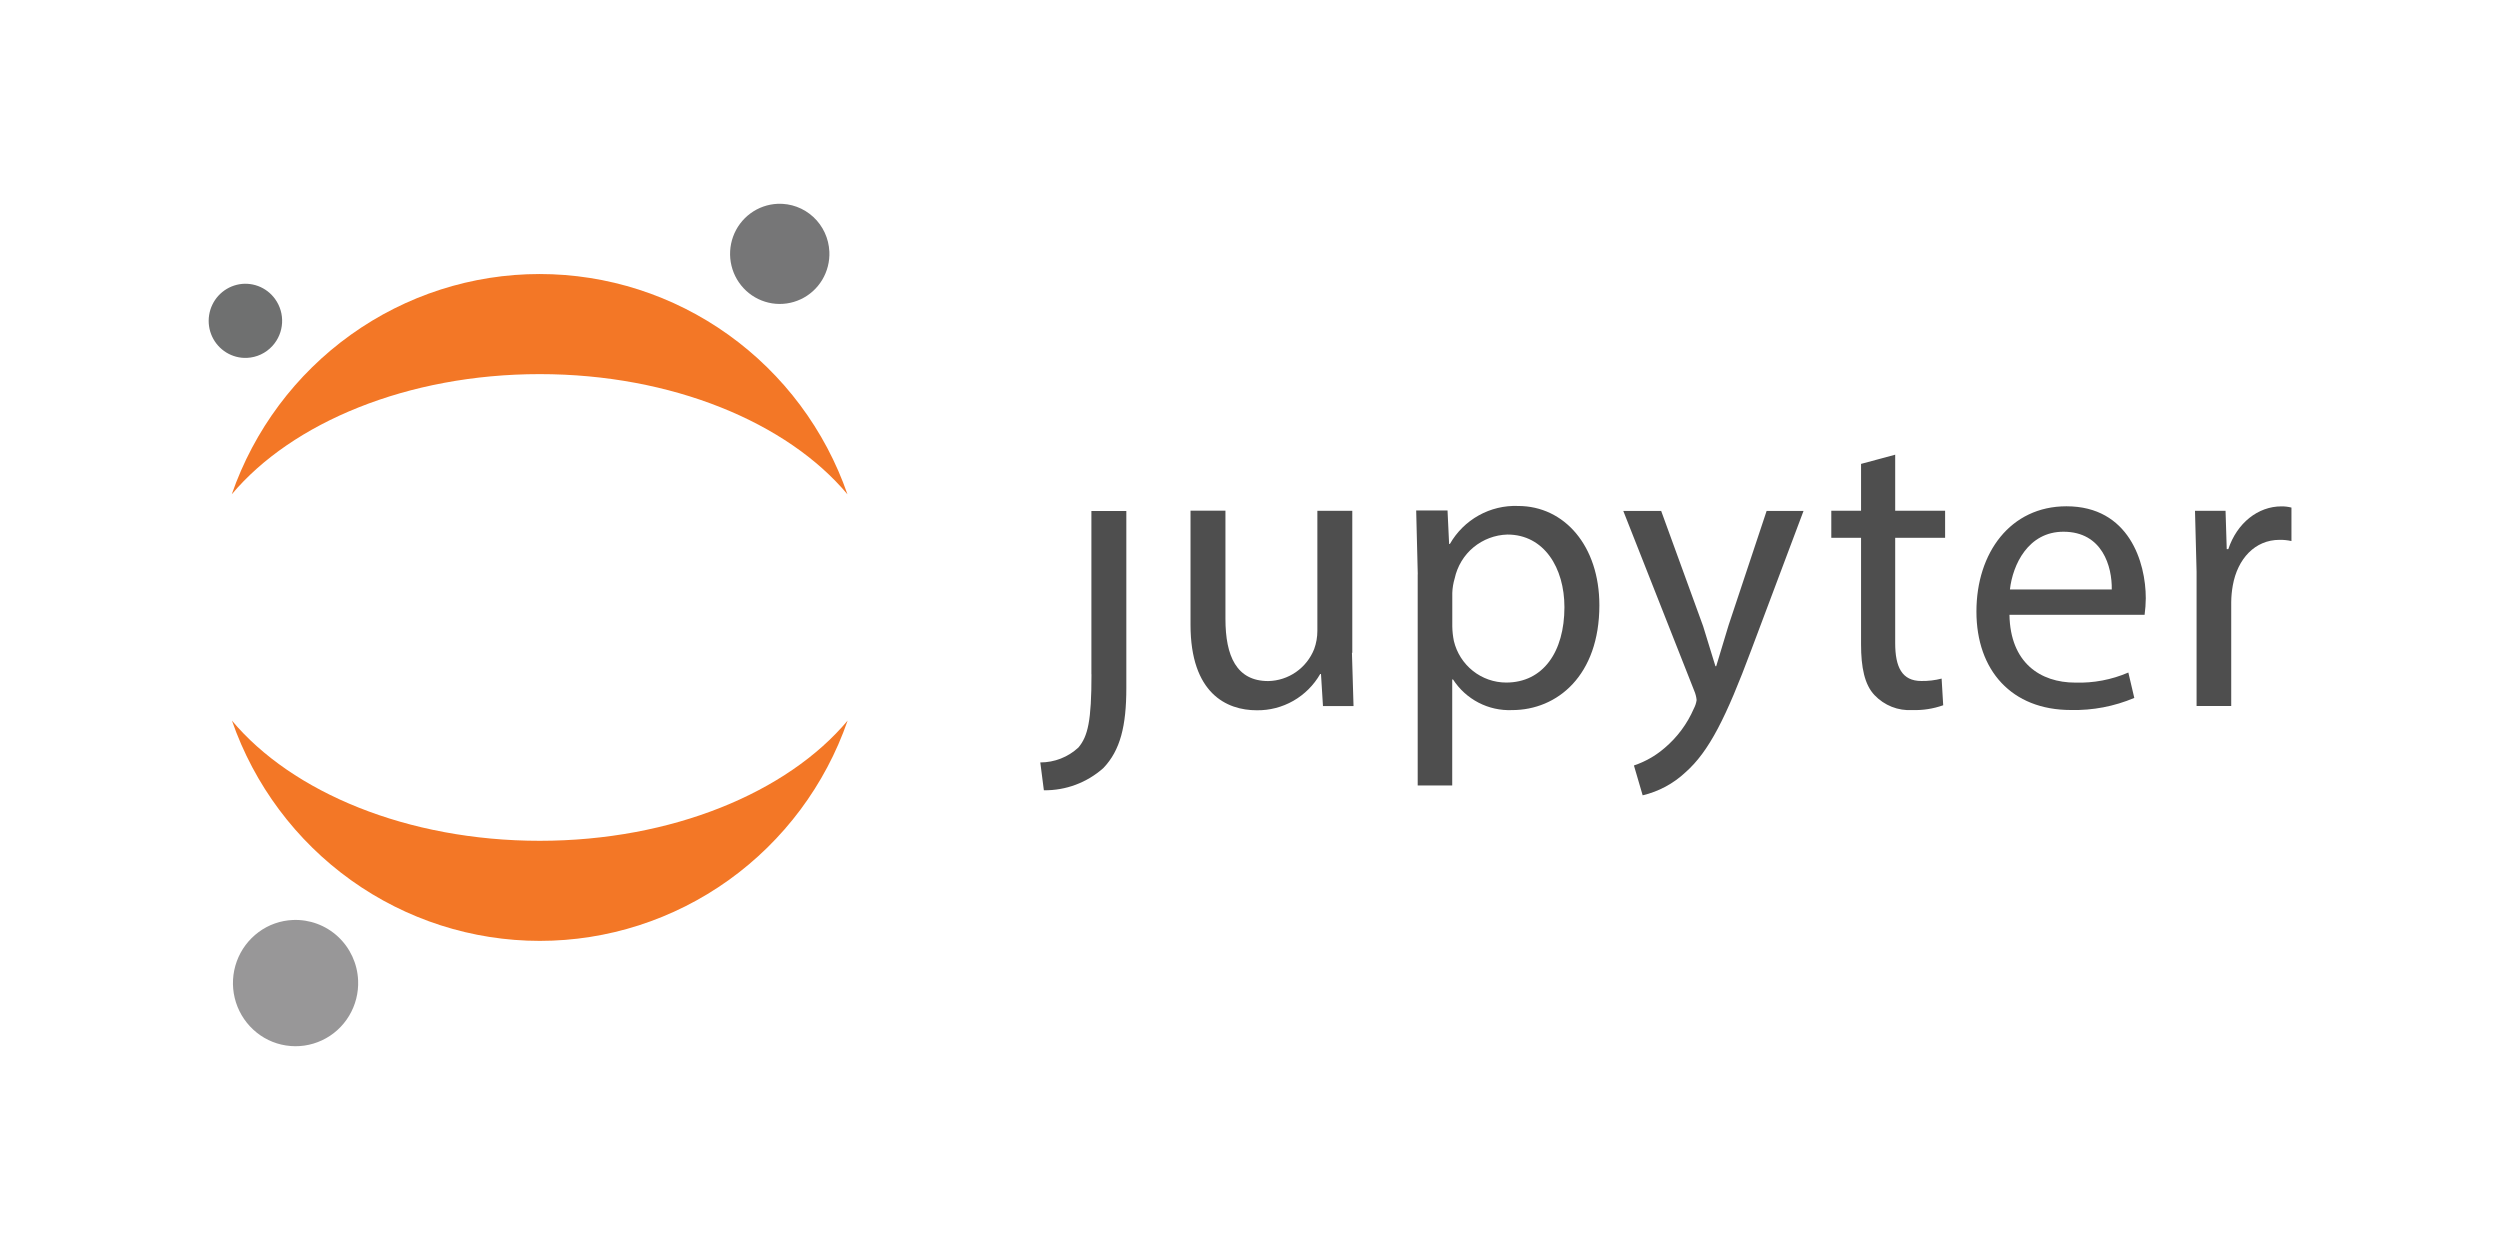
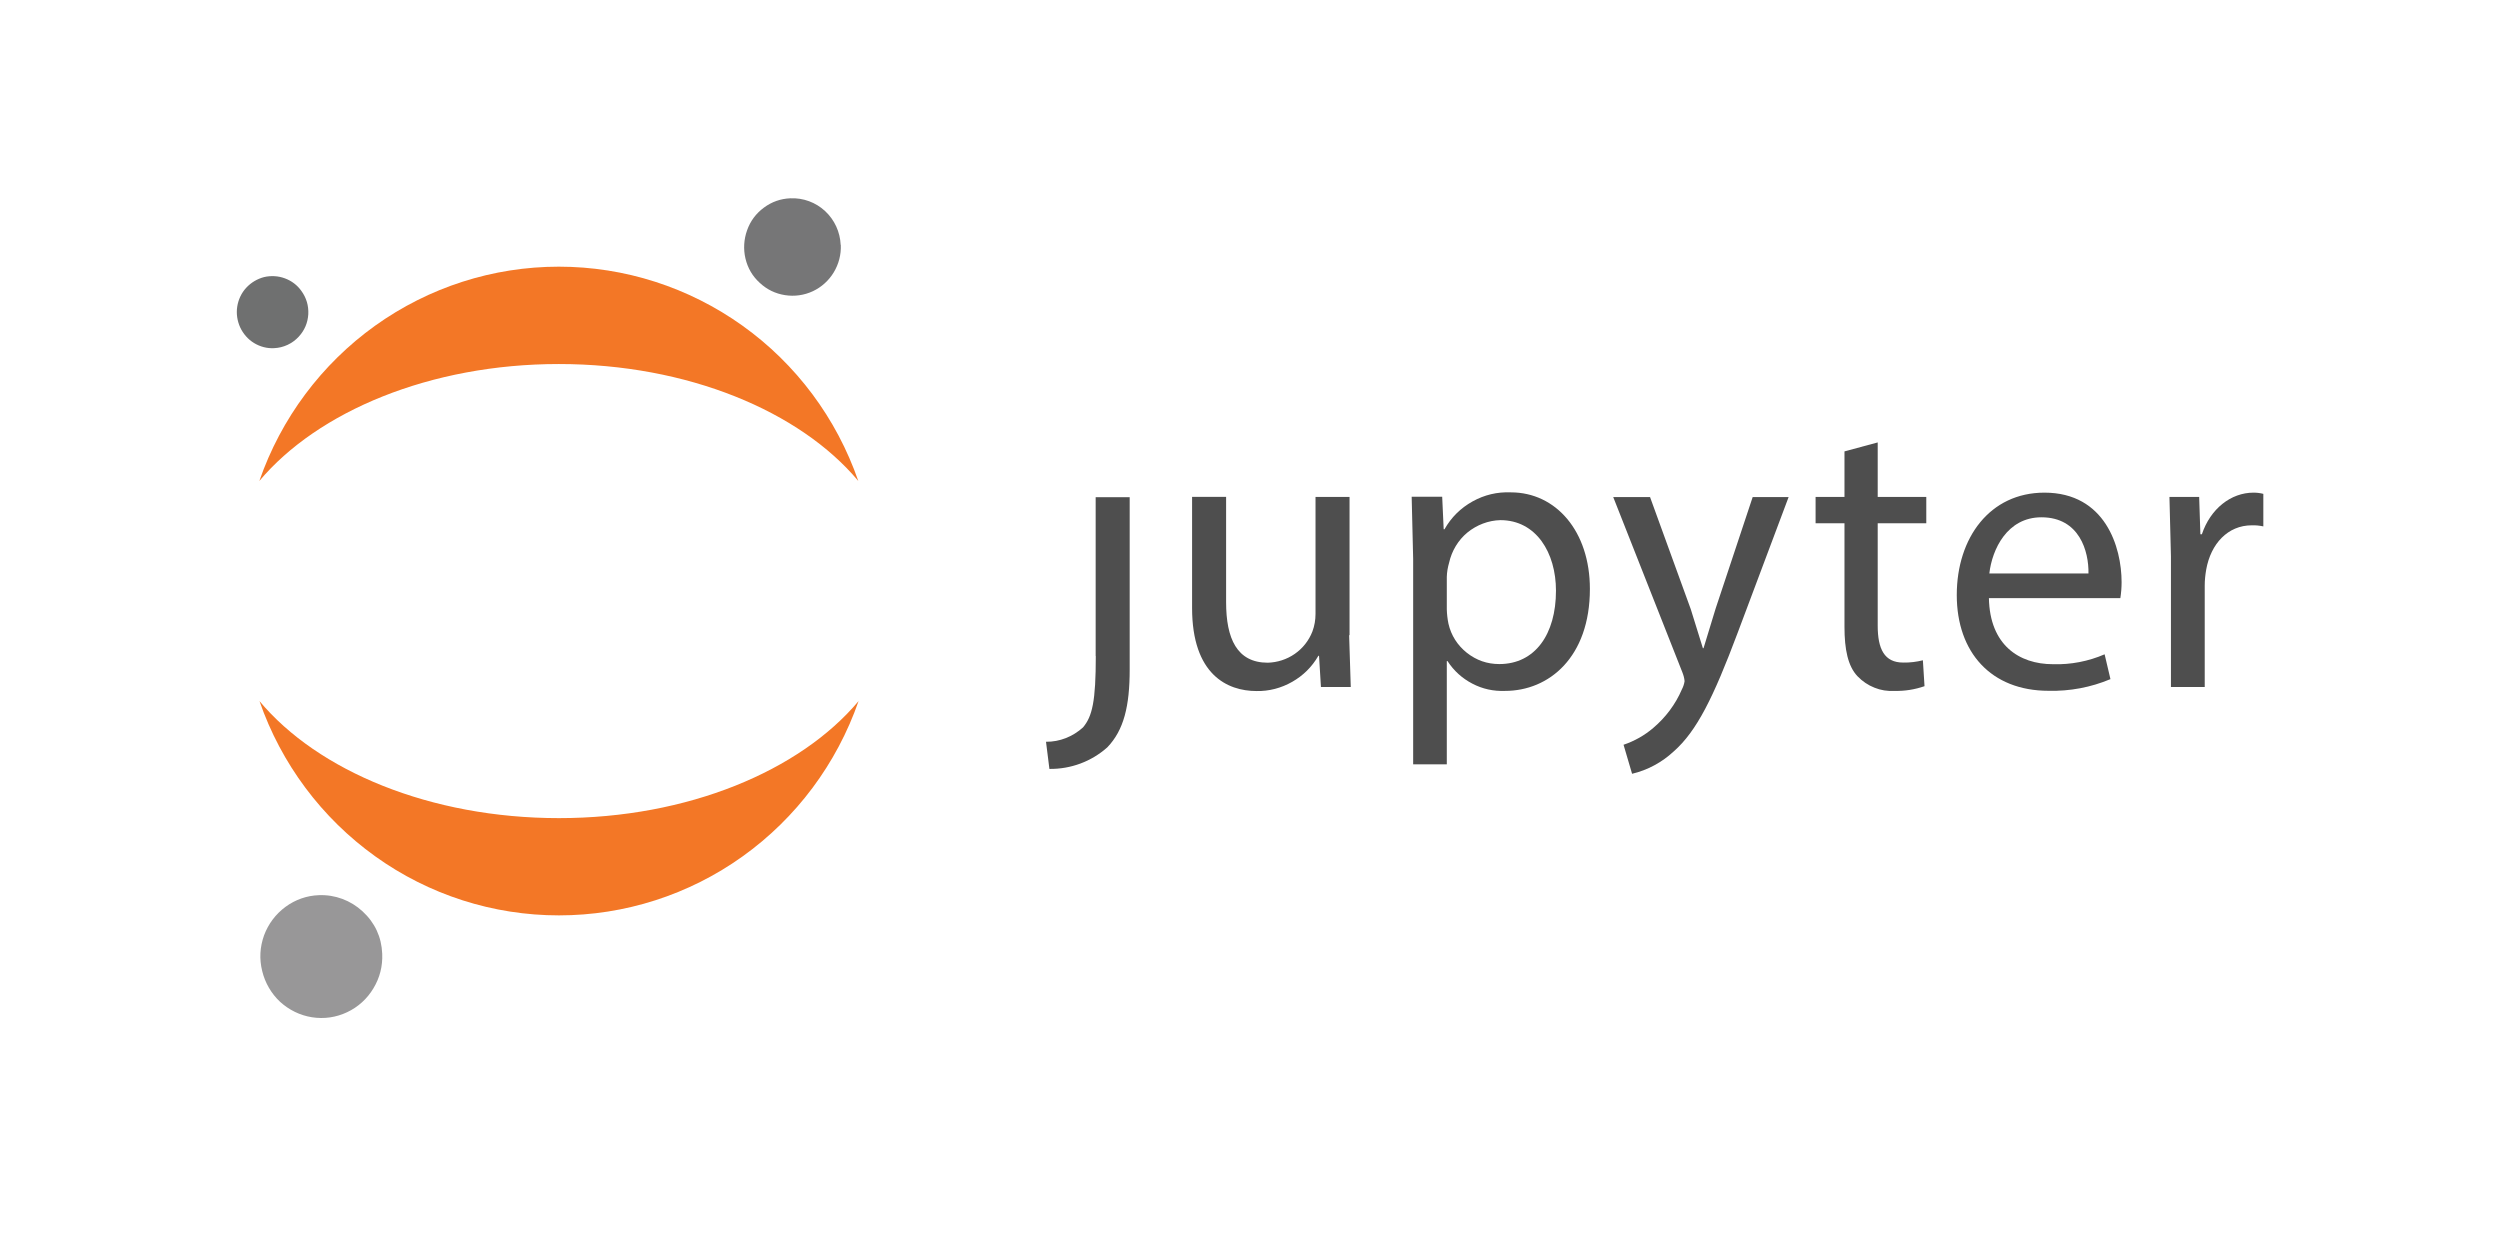
- <svg xmlns="http://www.w3.org/2000/svg" xmlns:xlink="http://www.w3.org/1999/xlink" width="120" height="60">
-   <g transform="translate(-.936)">
-     <g transform="matrix(.436768 0 0 .436768 -686.7744 -895.4051)" fill="#4e4e4e">
-       <use xlink:href="#A" x="1688.87" y="2106.23" />
-       <use xlink:href="#B" x="1705.38" y="2106.19" />
-       <use xlink:href="#C" x="1730.18" y="2105.67" />
-       <use xlink:href="#D" x="1752.94" y="2106.21" />
-       <use xlink:href="#E" x="1775.8" y="2100.04" />
-       <use xlink:href="#F" x="1791.75" y="2105.71" />
-       <use xlink:href="#G" x="1815.77" y="2105.72" />
-     </g>
-     <g transform="matrix(.808856 0 0 .808856 -1314.245 -1683.406)">
-       <use xlink:href="#H" fill="#767677" x="1669.3" y="2093.31" />
-       <g fill="#f37726">
-         <use xlink:href="#I" x="1639.74" y="2123.98" />
-         <use xlink:href="#J" x="1639.73" y="2097.48" />
-       </g>
-       <use xlink:href="#K" fill="#989798" x="1639.8" y="2135.81" />
-       <use xlink:href="#L" fill="#6f7070" x="1638.36" y="2098.06" />
-     </g>
-   </g>
-   <defs>
-     <path id="A" d="M5.626 17.928c0 5.146-.393 6.826-1.44 8.067C3.044 27.05 1.55 27.634 0 27.63l.393 3.06c2.402.033 4.73-.835 6.533-2.437 1.875-1.953 2.53-4.653 2.53-8.797V0H5.617v17.954z" />
-     <path id="B" d="M17.74 15.623l.174 5.85h-3.358l-.218-3.52h-.087a7.96 7.96 0 0 1-2.953 2.948c-1.226.7-2.616 1.058-4.025 1.037C3.96 21.94 0 20.074 0 12.544V0h3.838v11.902c0 4.082 1.22 6.826 4.7 6.826 1.092-.02 2.153-.365 3.052-.99s1.594-1.505 2-2.528c.233-.64.35-1.316.35-1.997V.018h3.838v15.605z" />
-     <path id="C" d="M.174 7.536L0 .5h3.445l.174 3.677h.087a8.31 8.31 0 0 1 3.171-3.137A8.22 8.22 0 0 1 11.2.006c5.094 0 8.932 4.398 8.932 10.908 0 7.715-4.614 11.524-9.595 11.524a7.33 7.33 0 0 1-3.687-.819 7.4 7.4 0 0 1-2.803-2.55H3.96v11.656H.166V7.5zm3.794 5.718a8.87 8.87 0 0 0 .174 1.592 5.98 5.98 0 0 0 2.091 3.285 5.89 5.89 0 0 0 3.657 1.281c4.056 0 6.402-3.37 6.402-8.286 0-4.302-2.224-7.98-6.27-7.98-1.36.038-2.67.535-3.72 1.4s-1.78 2.08-2.072 3.42c-.154.517-.242 1.052-.262 1.592v3.677z" />
-     <path id="D" d="M4.16 0l4.614 12.676 1.352 4.398h.087l1.352-4.478L15.753.01h4.056L14.06 15.306C11.313 22.66 9.446 26.434 6.83 28.74c-1.322 1.24-2.943 2.11-4.7 2.525l-.96-3.28c1.23-.413 2.37-1.06 3.358-1.91 1.396-1.176 2.5-2.664 3.227-4.346a2.83 2.83 0 0 0 .305-.932c-.034-.352-.123-.696-.262-1.02L0 .01h4.187z" />
-     <path id="E" d="M7.022 0v6.158h5.486V9.13H7.022V20.7c0 2.64.74 4.17 2.878 4.17.75.012 1.498-.077 2.224-.264l.174 2.93c-1.09.388-2.245.567-3.402.528-.767.047-1.535-.074-2.25-.357s-1.36-.72-1.893-1.28c-1.1-1.152-1.483-3.06-1.483-5.586V9.13H0V6.158h3.27V1.012z" />
-     <path id="F" d="M3.63 11.928c.087 5.278 3.402 7.45 7.23 7.45 2.002.063 3.993-.315 5.835-1.108l.654 2.79c-2.207.935-4.585 1.387-6.978 1.328C3.88 22.388 0 18.042 0 11.568S3.75 0 9.89 0c6.882 0 8.722 6.158 8.722 10.107-.006.61-.05 1.217-.13 1.82H3.655zm11.243-2.79c.044-2.48-1.003-6.342-5.312-6.342-3.88 0-5.574 3.633-5.88 6.342h11.2z" />
-     <path id="G" d="M.174 7.18L0 .484h3.358l.13 4.214h.174C4.623 1.813 6.934 0 9.5 0c.368-.005.734.04 1.1.132V3.81c-.43-.094-.87-.14-1.308-.132-2.704 0-4.614 2.085-5.137 5.005a11.14 11.14 0 0 0-.174 1.821V21.94H.174z" />
-     <path id="H" d="M5.894 2.844c.025.588-.123 1.17-.425 1.672s-.746.904-1.275 1.152-1.12.333-1.695.243a2.94 2.94 0 0 1-1.543-.748 2.98 2.98 0 0 1-.871-1.486c-.138-.57-.105-1.17.095-1.724A2.97 2.97 0 0 1 1.208.574 2.93 2.93 0 0 1 2.823.003c.78-.033 1.542.247 2.118.78s.918 1.274.952 2.06z" />
-     <path id="I" d="M18.265 7.134C10.415 7.134 3.56 4.258 0 0c1.325 3.82 3.796 7.13 7.07 9.473s7.187 3.6 11.2 3.6 7.927-1.258 11.2-3.6S35.213 3.82 36.538 0C32.97 4.258 26.115 7.134 18.265 7.134z" />
-     <path id="J" d="M18.273 5.94c7.85 0 14.706 2.877 18.265 7.134-1.325-3.82-3.796-7.13-7.07-9.473S22.282 0 18.27 0s-7.927 1.258-11.2 3.6S1.325 9.253 0 13.073C3.567 8.825 10.423 5.94 18.273 5.94z" />
-     <path id="K" d="M7.428 3.583a3.77 3.77 0 0 1-.536 2.109c-.382.634-.94 1.14-1.608 1.452s-1.4.42-2.137.306-1.404-.442-1.945-.944S.28 5.353.105 4.632a3.78 3.78 0 0 1 .122-2.173c.253-.696.705-1.3 1.3-1.74S2.83.033 3.564.003c.983-.04 1.94.314 2.666.985a3.76 3.76 0 0 1 1.198 2.596z" />
-     <path id="L" d="M2.275 4.396c-.43.02-.858-.092-1.227-.318S.385 3.52.203 3.127-.04 2.292.026 1.862.283 1.03.575.71s.672-.546 1.09-.65.86-.078 1.265.072.757.417 1.01.77a2.21 2.21 0 0 1-.156 2.784c-.39.43-.934.684-1.51.71z" />
-   </defs>
+ <svg xmlns="http://www.w3.org/2000/svg" width="96" zoomAndPan="magnify" viewBox="0 0 72 36" height="48" preserveAspectRatio="xMidYMid meet" version="1.0">
+   <path fill="#4e4e4e" d="M 31.559 18.891 C 31.559 20.203 31.457 20.633 31.191 20.949 C 30.898 21.215 30.52 21.367 30.125 21.363 L 30.223 22.145 C 30.836 22.152 31.43 21.934 31.891 21.523 C 32.367 21.027 32.535 20.336 32.535 19.281 L 32.535 14.32 L 31.555 14.32 L 31.555 18.898 Z M 31.559 18.891 " fill-opacity="1" fill-rule="nonzero" />
+   <path fill="#4e4e4e" d="M 38.855 18.293 L 38.902 19.785 L 38.043 19.785 L 37.988 18.887 L 37.969 18.887 C 37.785 19.207 37.531 19.457 37.215 19.637 C 36.902 19.816 36.547 19.91 36.188 19.902 C 35.344 19.902 34.332 19.426 34.332 17.508 L 34.332 14.309 L 35.312 14.309 L 35.312 17.344 C 35.312 18.387 35.621 19.086 36.512 19.086 C 36.789 19.078 37.059 18.992 37.289 18.832 C 37.52 18.672 37.695 18.449 37.797 18.188 C 37.859 18.023 37.887 17.852 37.887 17.68 L 37.887 14.312 L 38.867 14.312 L 38.867 18.293 Z M 38.855 18.293 " fill-opacity="1" fill-rule="nonzero" />
+   <path fill="#4e4e4e" d="M 40.699 16.098 L 40.656 14.305 L 41.535 14.305 L 41.578 15.242 L 41.602 15.242 C 41.797 14.898 42.066 14.633 42.41 14.441 C 42.754 14.25 43.121 14.164 43.512 14.18 C 44.812 14.18 45.789 15.301 45.789 16.961 C 45.789 18.926 44.613 19.898 43.344 19.898 C 43.012 19.91 42.699 19.844 42.402 19.688 C 42.109 19.535 41.871 19.32 41.688 19.039 L 41.668 19.039 L 41.668 22.012 L 40.699 22.012 L 40.699 16.09 Z M 41.668 17.555 C 41.672 17.691 41.688 17.828 41.715 17.961 C 41.793 18.301 41.973 18.582 42.246 18.801 C 42.52 19.016 42.828 19.125 43.18 19.125 C 44.211 19.125 44.812 18.266 44.812 17.012 C 44.812 15.918 44.242 14.98 43.211 14.98 C 42.867 14.988 42.531 15.117 42.262 15.336 C 41.996 15.555 41.809 15.867 41.734 16.207 C 41.695 16.34 41.672 16.477 41.668 16.613 Z M 41.668 17.555 " fill-opacity="1" fill-rule="nonzero" />
+   <path fill="#4e4e4e" d="M 47.52 14.312 L 48.695 17.547 L 49.043 18.668 L 49.062 18.668 L 49.41 17.527 L 50.477 14.316 L 51.512 14.316 L 50.047 18.219 C 49.344 20.094 48.867 21.055 48.203 21.641 C 47.863 21.957 47.449 22.18 47.004 22.285 L 46.758 21.449 C 47.07 21.344 47.363 21.18 47.613 20.965 C 47.969 20.664 48.254 20.285 48.438 19.855 C 48.477 19.781 48.504 19.699 48.516 19.617 C 48.508 19.527 48.484 19.441 48.449 19.355 L 46.461 14.316 L 47.527 14.316 Z M 47.52 14.312 " fill-opacity="1" fill-rule="nonzero" />
+   <path fill="#4e4e4e" d="M 54.078 12.742 L 54.078 14.312 L 55.477 14.312 L 55.477 15.07 L 54.078 15.07 L 54.078 18.02 C 54.078 18.691 54.27 19.082 54.812 19.082 C 55.004 19.086 55.195 19.062 55.379 19.016 L 55.426 19.762 C 55.148 19.859 54.852 19.906 54.559 19.898 C 54.363 19.91 54.164 19.879 53.984 19.805 C 53.801 19.734 53.637 19.621 53.5 19.48 C 53.219 19.188 53.121 18.699 53.121 18.055 L 53.121 15.07 L 52.289 15.07 L 52.289 14.312 L 53.121 14.312 L 53.121 13 Z M 54.078 12.742 " fill-opacity="1" fill-rule="nonzero" />
+   <path fill="#4e4e4e" d="M 57.281 17.227 C 57.305 18.574 58.148 19.129 59.125 19.129 C 59.637 19.145 60.145 19.047 60.613 18.844 L 60.781 19.559 C 60.215 19.797 59.609 19.91 59 19.895 C 57.344 19.895 56.355 18.789 56.355 17.137 C 56.355 15.484 57.312 14.188 58.879 14.188 C 60.633 14.188 61.102 15.758 61.102 16.766 C 61.102 16.918 61.09 17.074 61.066 17.227 Z M 60.148 16.516 C 60.16 15.883 59.891 14.898 58.793 14.898 C 57.805 14.898 57.371 15.824 57.293 16.516 Z M 60.148 16.516 " fill-opacity="1" fill-rule="nonzero" />
+   <path fill="#4e4e4e" d="M 62.523 16.02 L 62.48 14.312 L 63.336 14.312 L 63.371 15.387 L 63.414 15.387 C 63.66 14.652 64.25 14.188 64.902 14.188 C 64.996 14.188 65.09 14.199 65.184 14.223 L 65.184 15.16 C 65.074 15.137 64.961 15.125 64.852 15.129 C 64.16 15.129 63.672 15.66 63.539 16.402 C 63.512 16.559 63.496 16.711 63.496 16.867 L 63.496 19.785 L 62.523 19.785 Z M 62.523 16.02 " fill-opacity="1" fill-rule="nonzero" />
+   <path fill="#767677" d="M 24.215 7.055 C 24.227 7.332 24.156 7.605 24.012 7.844 C 23.871 8.078 23.66 8.27 23.41 8.387 C 23.16 8.504 22.883 8.543 22.609 8.5 C 22.332 8.457 22.09 8.34 21.883 8.148 C 21.672 7.957 21.535 7.723 21.469 7.445 C 21.406 7.176 21.422 6.895 21.516 6.633 C 21.609 6.367 21.773 6.148 22 5.98 C 22.227 5.812 22.48 5.723 22.762 5.711 C 23.133 5.695 23.492 5.828 23.762 6.078 C 24.035 6.332 24.195 6.68 24.211 7.051 Z M 24.215 7.055 " fill-opacity="1" fill-rule="nonzero" />
+   <path fill="#f37726" d="M 16.098 23.562 C 12.391 23.562 9.152 22.203 7.473 20.191 C 8.098 21.996 9.266 23.559 10.809 24.664 C 12.355 25.773 14.203 26.363 16.098 26.363 C 17.992 26.363 19.844 25.77 21.387 24.664 C 22.934 23.559 24.098 21.996 24.727 20.191 C 23.039 22.203 19.805 23.562 16.098 23.562 Z M 16.098 23.562 " fill-opacity="1" fill-rule="nonzero" />
+   <path fill="#f37726" d="M 16.094 10.484 C 19.801 10.484 23.039 11.844 24.719 13.852 C 24.094 12.047 22.93 10.484 21.383 9.379 C 19.836 8.273 17.988 7.68 16.094 7.68 C 14.199 7.68 12.352 8.273 10.805 9.379 C 9.262 10.484 8.094 12.047 7.469 13.852 C 9.152 11.848 12.391 10.484 16.094 10.484 Z M 16.094 10.484 " fill-opacity="1" fill-rule="nonzero" />
+   <path fill="#989798" d="M 11.008 27.469 C 11.023 27.828 10.938 28.16 10.754 28.465 C 10.574 28.766 10.312 29.004 9.996 29.152 C 9.68 29.301 9.336 29.352 8.984 29.297 C 8.637 29.242 8.324 29.086 8.066 28.852 C 7.812 28.613 7.633 28.305 7.551 27.965 C 7.465 27.617 7.484 27.277 7.605 26.938 C 7.727 26.609 7.941 26.324 8.223 26.117 C 8.504 25.91 8.836 25.793 9.184 25.781 C 9.648 25.762 10.098 25.93 10.441 26.246 C 10.797 26.574 10.988 26.984 11.008 27.469 Z M 11.008 27.469 " fill-opacity="1" fill-rule="nonzero" />
+   <path fill="#6f7070" d="M 7.895 10.027 C 7.691 10.039 7.488 9.984 7.316 9.879 C 7.141 9.773 7.004 9.613 6.918 9.43 C 6.832 9.242 6.801 9.035 6.832 8.832 C 6.863 8.629 6.953 8.438 7.09 8.289 C 7.23 8.137 7.41 8.031 7.605 7.98 C 7.805 7.934 8.012 7.945 8.203 8.016 C 8.395 8.086 8.562 8.211 8.68 8.379 C 8.824 8.578 8.891 8.801 8.879 9.051 C 8.863 9.297 8.773 9.512 8.605 9.695 C 8.422 9.895 8.164 10.016 7.895 10.027 Z M 7.895 10.027 " fill-opacity="1" fill-rule="nonzero" />
</svg>
